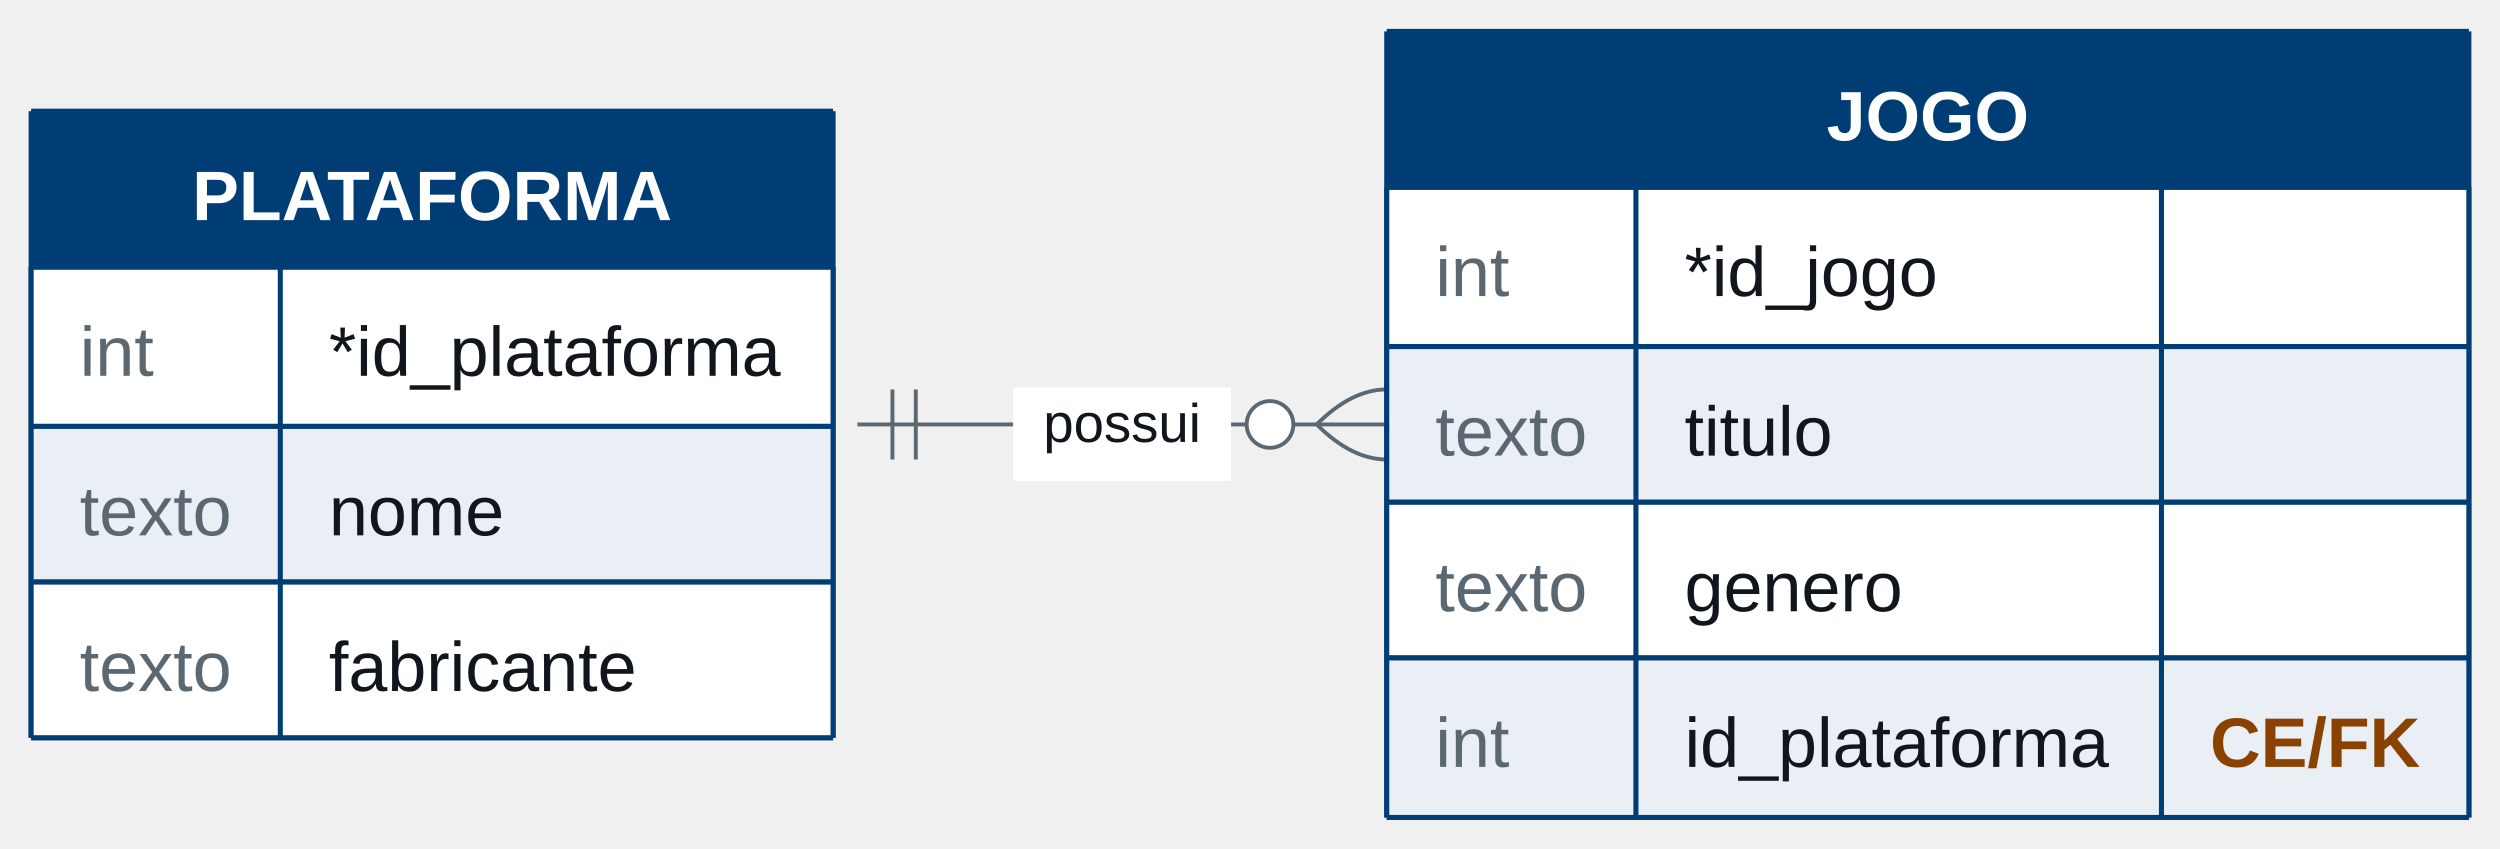
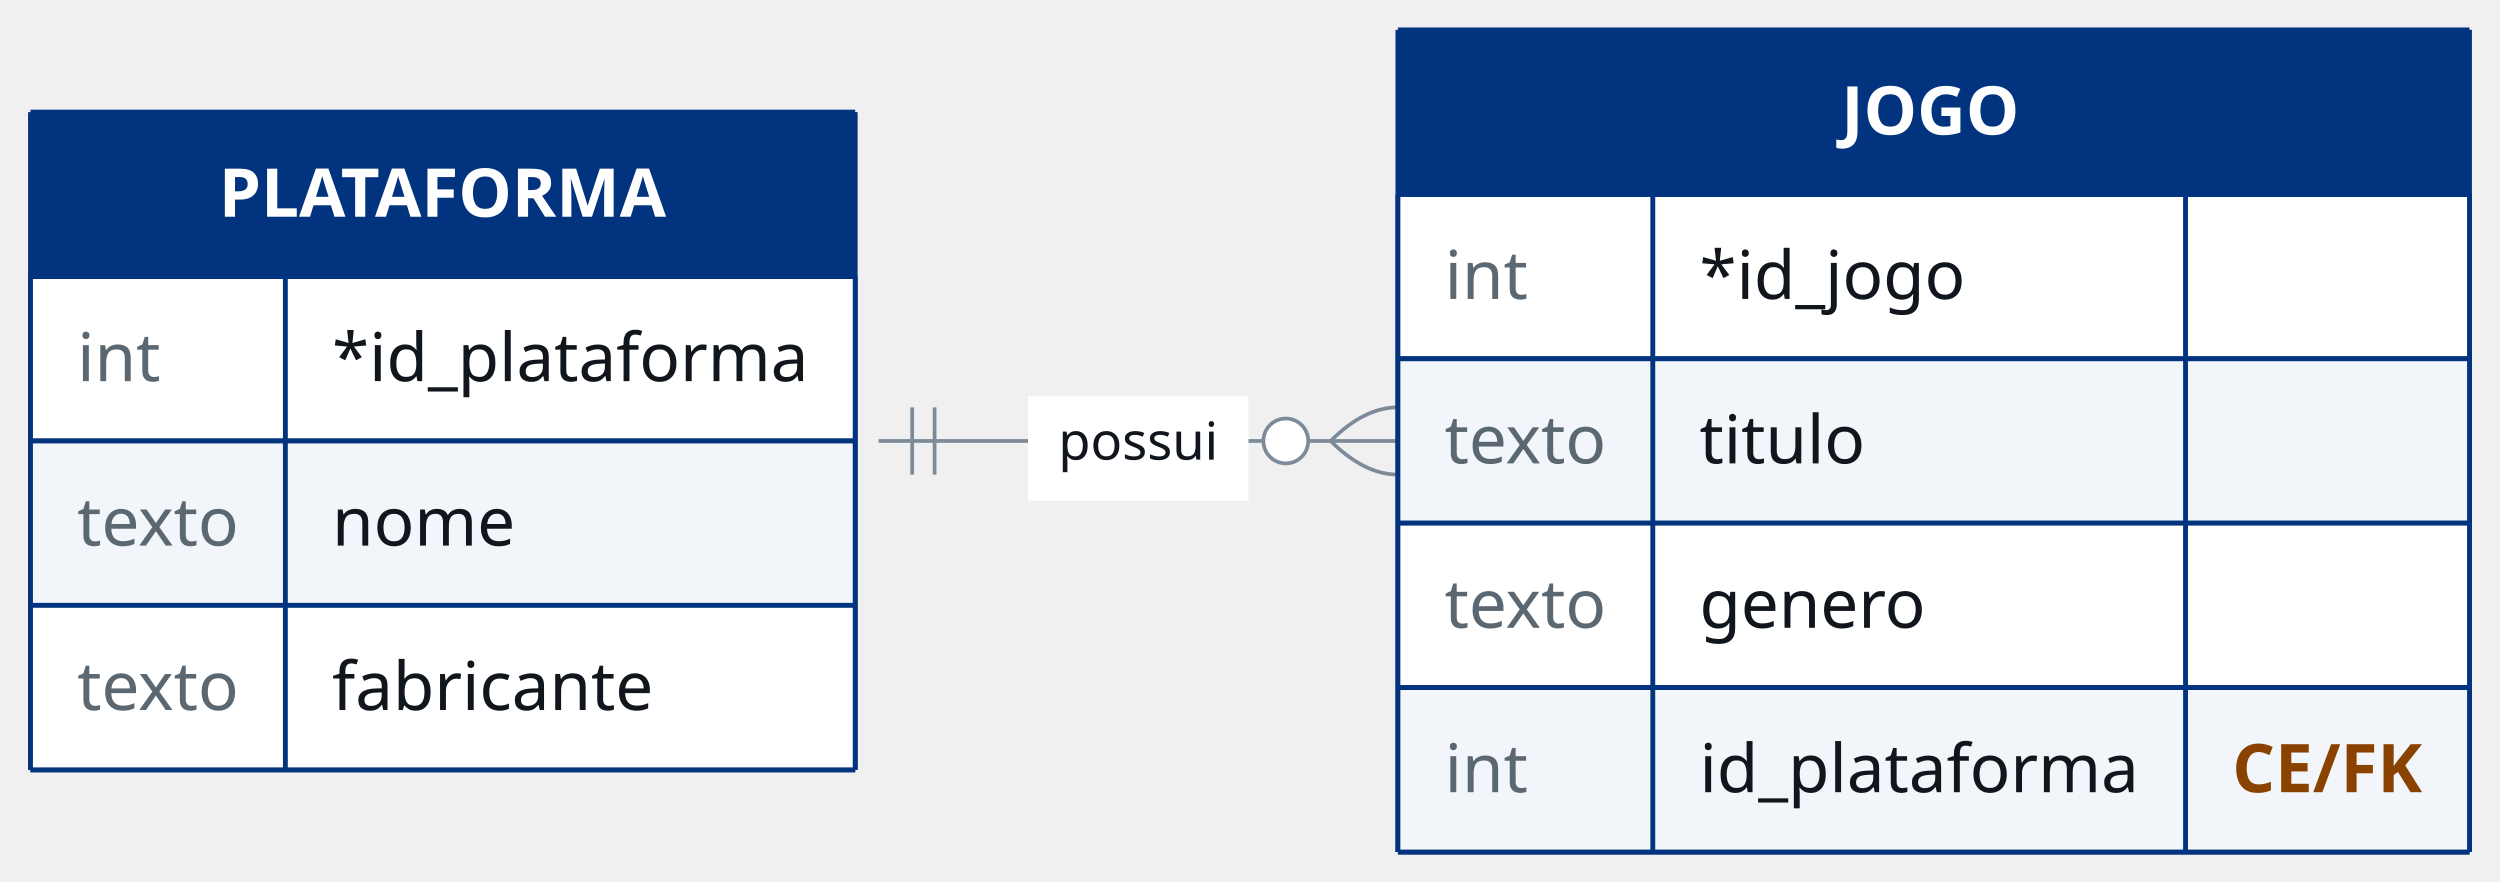
- <svg xmlns="http://www.w3.org/2000/svg" width="642" height="218" id="my-svg" class="erDiagram" style="background-color: transparent;" viewBox="10.25 4 642.455 218" role="graphics-document document" aria-roledescription="er">
-   <style>#my-svg{font-family:Segoe UI,Arial,sans-serif;font-size:18px;fill:#10161c;}@keyframes edge-animation-frame{from{stroke-dashoffset:0;}}@keyframes dash{to{stroke-dashoffset:0;}}#my-svg .edge-animation-slow{stroke-dasharray:9,5!important;stroke-dashoffset:900;animation:dash 50s linear infinite;stroke-linecap:round;}#my-svg .edge-animation-fast{stroke-dasharray:9,5!important;stroke-dashoffset:900;animation:dash 20s linear infinite;stroke-linecap:round;}#my-svg .error-icon{fill:#fff4e5;}#my-svg .error-text{fill:#000b1a;stroke:#000b1a;}#my-svg .edge-thickness-normal{stroke-width:1px;}#my-svg .edge-thickness-thick{stroke-width:3.5px;}#my-svg .edge-pattern-solid{stroke-dasharray:0;}#my-svg .edge-thickness-invisible{stroke-width:0;fill:none;}#my-svg .edge-pattern-dashed{stroke-dasharray:3;}#my-svg .edge-pattern-dotted{stroke-dasharray:2;}#my-svg .marker{fill:#5b6771;stroke:#5b6771;}#my-svg .marker.cross{stroke:#5b6771;}#my-svg svg{font-family:Segoe UI,Arial,sans-serif;font-size:18px;}#my-svg p{margin:0;}#my-svg .entityBox{fill:#003d75;stroke:#003d75;}#my-svg .relationshipLabelBox{fill:#fff4e5;opacity:0.7;background-color:#fff4e5;}#my-svg .relationshipLabelBox rect{opacity:0.5;}#my-svg .labelBkg{background-color:rgba(255, 244, 229, 0.5);}#my-svg .edgeLabel{background-color:#ffffff;}#my-svg .edgeLabel .label rect{fill:#ffffff;}#my-svg .edgeLabel .label text{fill:#10161c;}#my-svg .edgeLabel .label{fill:#003d75;font-size:14px;}#my-svg .label{font-family:Segoe UI,Arial,sans-serif;color:#10161c;}#my-svg .edge-pattern-dashed{stroke-dasharray:8,8;}#my-svg .node rect,#my-svg .node circle,#my-svg .node ellipse,#my-svg .node polygon{fill:#003d75;stroke:#003d75;stroke-width:1px;}#my-svg .relationshipLine{stroke:#5b6771;stroke-width:1px;fill:none;}#my-svg .marker{fill:none!important;stroke:#5b6771!important;stroke-width:1;}#my-svg [data-look=neo].labelBkg{background-color:rgba(255, 244, 229, 0.5);}#my-svg .cluster rect{fill:#f4f7fa;stroke:#c3ced8;stroke-width:1px;}#my-svg .cluster text{fill:#003d75;}#my-svg .cluster-label text{fill:#003d75;}#my-svg .node .neo-node{stroke:#003d75;}#my-svg [data-look="neo"].node rect,#my-svg [data-look="neo"].cluster rect,#my-svg [data-look="neo"].node polygon{stroke:url(#my-svg-gradient);filter:drop-shadow( 1px 2px 2px rgba(185,185,185,1));}#my-svg [data-look="neo"].swimlane.cluster rect{filter:none;}#my-svg [data-look="neo"].node path{stroke:url(#my-svg-gradient);stroke-width:1px;}#my-svg [data-look="neo"].node .outer-path{filter:drop-shadow( 1px 2px 2px rgba(185,185,185,1));}#my-svg [data-look="neo"].node .neo-line path{stroke:#003d75;filter:none;}#my-svg [data-look="neo"].node circle{stroke:url(#my-svg-gradient);filter:drop-shadow( 1px 2px 2px rgba(185,185,185,1));}#my-svg [data-look="neo"].node circle .state-start{fill:#000000;}#my-svg [data-look="neo"].icon-shape .icon{fill:url(#my-svg-gradient);filter:drop-shadow( 1px 2px 2px rgba(185,185,185,1));}#my-svg [data-look="neo"].icon-shape .icon-neo path{stroke:url(#my-svg-gradient);filter:drop-shadow( 1px 2px 2px rgba(185,185,185,1));}#my-svg .node .label:not(.attribute-type):not(.attribute-name):not(.attribute-keys):not(.attribute-comment) text,#my-svg .node .label:not(.attribute-type):not(.attribute-name):not(.attribute-keys):not(.attribute-comment) tspan{fill:rgb(255, 255, 255)!important;}#my-svg .label.name text,#my-svg .label.name tspan{font-weight:700!important;}#my-svg .label.attribute-comment text,#my-svg .label.attribute-comment tspan{fill:rgb(138, 66, 0)!important;font-weight:700!important;}#my-svg .label.attribute-type text,#my-svg .label.attribute-type tspan{fill:rgb(91, 103, 113)!important;}#my-svg .label.attribute-name text,#my-svg .label.attribute-name tspan{fill:rgb(16, 22, 28)!important;}#my-svg .edgeLabel .label text,#my-svg .edgeLabel .label tspan{fill:rgb(16, 22, 28)!important;}#my-svg .cluster rect{rx:10;ry:10;}#my-svg :root{--mermaid-font-family:"trebuchet ms",verdana,arial,sans-serif;}</style>
+ <svg xmlns="http://www.w3.org/2000/svg" width="669" height="236" id="my-svg" class="erDiagram" style="background-color: transparent;" viewBox="10.25 4 668.675 236" role="graphics-document document" aria-roledescription="er">
+   <style>#my-svg{font-family:Raleway,'Segoe UI','Noto Sans',system-ui,sans-serif;font-size:18px;fill:#12243a;}@keyframes edge-animation-frame{from{stroke-dashoffset:0;}}@keyframes dash{to{stroke-dashoffset:0;}}#my-svg .edge-animation-slow{stroke-dasharray:9,5!important;stroke-dashoffset:900;animation:dash 50s linear infinite;stroke-linecap:round;}#my-svg .edge-animation-fast{stroke-dasharray:9,5!important;stroke-dashoffset:900;animation:dash 20s linear infinite;stroke-linecap:round;}#my-svg .error-icon{fill:#fff1e6;}#my-svg .error-text{fill:#000e19;stroke:#000e19;}#my-svg .edge-thickness-normal{stroke-width:1px;}#my-svg .edge-thickness-thick{stroke-width:3.5px;}#my-svg .edge-pattern-solid{stroke-dasharray:0;}#my-svg .edge-thickness-invisible{stroke-width:0;fill:none;}#my-svg .edge-pattern-dashed{stroke-dasharray:3;}#my-svg .edge-pattern-dotted{stroke-dasharray:2;}#my-svg .marker{fill:#7d8b99;stroke:#7d8b99;}#my-svg .marker.cross{stroke:#7d8b99;}#my-svg svg{font-family:Raleway,'Segoe UI','Noto Sans',system-ui,sans-serif;font-size:18px;}#my-svg p{margin:0;}#my-svg .entityBox{fill:#01337e;stroke:#01337e;}#my-svg .relationshipLabelBox{fill:#fff1e6;opacity:0.7;background-color:#fff1e6;}#my-svg .relationshipLabelBox rect{opacity:0.5;}#my-svg .labelBkg{background-color:rgba(255, 241, 230, 0.5);}#my-svg .edgeLabel{background-color:#ffffff;}#my-svg .edgeLabel .label rect{fill:#ffffff;}#my-svg .edgeLabel .label text{fill:#12243a;}#my-svg .edgeLabel .label{fill:#01337e;font-size:14px;}#my-svg .label{font-family:Raleway,'Segoe UI','Noto Sans',system-ui,sans-serif;color:#12243a;}#my-svg .edge-pattern-dashed{stroke-dasharray:8,8;}#my-svg .node rect,#my-svg .node circle,#my-svg .node ellipse,#my-svg .node polygon{fill:#01337e;stroke:#01337e;stroke-width:1px;}#my-svg .relationshipLine{stroke:#7d8b99;stroke-width:1px;fill:none;}#my-svg .marker{fill:none!important;stroke:#7d8b99!important;stroke-width:1;}#my-svg [data-look=neo].labelBkg{background-color:rgba(255, 241, 230, 0.5);}#my-svg .cluster rect{fill:#f2f6fa;stroke:#d9e1e9;stroke-width:1px;}#my-svg .cluster text{fill:#003d75;}#my-svg .cluster-label text{fill:#003d75;}#my-svg .node .neo-node{stroke:#01337e;}#my-svg [data-look="neo"].node rect,#my-svg [data-look="neo"].cluster rect,#my-svg [data-look="neo"].node polygon{stroke:url(#my-svg-gradient);filter:drop-shadow( 1px 2px 2px rgba(185,185,185,1));}#my-svg [data-look="neo"].swimlane.cluster rect{filter:none;}#my-svg [data-look="neo"].node path{stroke:url(#my-svg-gradient);stroke-width:1px;}#my-svg [data-look="neo"].node .outer-path{filter:drop-shadow( 1px 2px 2px rgba(185,185,185,1));}#my-svg [data-look="neo"].node .neo-line path{stroke:#01337e;filter:none;}#my-svg [data-look="neo"].node circle{stroke:url(#my-svg-gradient);filter:drop-shadow( 1px 2px 2px rgba(185,185,185,1));}#my-svg [data-look="neo"].node circle .state-start{fill:#000000;}#my-svg [data-look="neo"].icon-shape .icon{fill:url(#my-svg-gradient);filter:drop-shadow( 1px 2px 2px rgba(185,185,185,1));}#my-svg [data-look="neo"].icon-shape .icon-neo path{stroke:url(#my-svg-gradient);filter:drop-shadow( 1px 2px 2px rgba(185,185,185,1));}#my-svg .node .label:not(.attribute-type):not(.attribute-name):not(.attribute-keys):not(.attribute-comment) text,#my-svg .node .label:not(.attribute-type):not(.attribute-name):not(.attribute-keys):not(.attribute-comment) tspan{fill:rgb(255, 255, 255)!important;}#my-svg .label.name text,#my-svg .label.name tspan{font-weight:700!important;}#my-svg .label.attribute-comment text,#my-svg .label.attribute-comment tspan{fill:rgb(138, 66, 0)!important;font-weight:700!important;}#my-svg .label.attribute-type text,#my-svg .label.attribute-type tspan{fill:rgb(91, 103, 113)!important;}#my-svg .label.attribute-name text,#my-svg .label.attribute-name tspan{fill:rgb(16, 22, 28)!important;}#my-svg .edgeLabel .label text,#my-svg .edgeLabel .label tspan{fill:rgb(16, 22, 28)!important;}#my-svg .cluster rect{rx:10;ry:10;}#my-svg :root{--mermaid-font-family:"trebuchet ms",verdana,arial,sans-serif;}</style>
  <g>
    <defs>
      <marker id="my-svg_er-onlyOneStart" class="marker onlyOne er" refX="0" refY="9" markerWidth="18" markerHeight="18" orient="auto">
        <path d="M9,0 L9,18 M15,0 L15,18" />
      </marker>
    </defs>
    <defs>
      <marker id="my-svg_er-onlyOneEnd" class="marker onlyOne er" refX="18" refY="9" markerWidth="18" markerHeight="18" orient="auto">
        <path d="M3,0 L3,18 M9,0 L9,18" />
      </marker>
    </defs>
    <defs>
      <marker id="my-svg_er-zeroOrOneStart" class="marker zeroOrOne er" refX="0" refY="9" markerWidth="30" markerHeight="18" orient="auto">
        <circle fill="white" cx="21" cy="9" r="6" />
        <path d="M9,0 L9,18" />
      </marker>
    </defs>
    <defs>
      <marker id="my-svg_er-zeroOrOneEnd" class="marker zeroOrOne er" refX="30" refY="9" markerWidth="30" markerHeight="18" orient="auto">
        <circle fill="white" cx="9" cy="9" r="6" />
        <path d="M21,0 L21,18" />
      </marker>
    </defs>
    <defs>
      <marker id="my-svg_er-oneOrMoreStart" class="marker oneOrMore er" refX="18" refY="18" markerWidth="45" markerHeight="36" orient="auto">
        <path d="M0,18 Q 18,0 36,18 Q 18,36 0,18 M42,9 L42,27" />
      </marker>
    </defs>
    <defs>
      <marker id="my-svg_er-oneOrMoreEnd" class="marker oneOrMore er" refX="27" refY="18" markerWidth="45" markerHeight="36" orient="auto">
        <path d="M3,9 L3,27 M9,18 Q27,0 45,18 Q27,36 9,18" />
      </marker>
    </defs>
    <defs>
      <marker id="my-svg_er-zeroOrMoreStart" class="marker zeroOrMore er" refX="18" refY="18" markerWidth="57" markerHeight="36" orient="auto">
        <circle fill="white" cx="48" cy="18" r="6" />
        <path d="M0,18 Q18,0 36,18 Q18,36 0,18" />
      </marker>
    </defs>
    <defs>
      <marker id="my-svg_er-zeroOrMoreEnd" class="marker zeroOrMore er" refX="39" refY="18" markerWidth="57" markerHeight="36" orient="auto">
        <circle fill="white" cx="9" cy="18" r="6" />
        <path d="M21,18 Q39,0 57,18 Q39,36 21,18" />
      </marker>
    </defs>
    <g class="root">
      <g class="edges edgePath">
-         <path d="M230.589,113L366.62,113" id="my-svg-id_entity-PLATAFORMA-0_entity-JOGO-1_0" class="edge-thickness-normal edge-pattern-solid relationshipLine" style="fill:none;;;fill:none" data-edge="true" data-et="edge" data-id="id_entity-PLATAFORMA-0_entity-JOGO-1_0" data-points="W3sieCI6MjMwLjU4ODg2NzE4NzUsInkiOjExM30seyJ4IjozNjYuNjIwMTE3MTg3NSwieSI6MTEzfV0=" data-look="classic" marker-start="url(#my-svg_er-onlyOneStart)" marker-end="url(#my-svg_er-zeroOrMoreEnd)" />
+         <path d="M245.188,122L384.172,122" id="my-svg-id_entity-PLATAFORMA-0_entity-JOGO-1_0" class="edge-thickness-normal edge-pattern-solid relationshipLine" style="fill:none;;;fill:none" data-edge="true" data-et="edge" data-id="id_entity-PLATAFORMA-0_entity-JOGO-1_0" data-points="W3sieCI6MjQ1LjE4NzUsInkiOjEyMn0seyJ4IjozODQuMTcxODc1LCJ5IjoxMjJ9XQ==" data-look="classic" marker-start="url(#my-svg_er-onlyOneStart)" marker-end="url(#my-svg_er-zeroOrMoreEnd)" />
      </g>
      <g class="clusters" />
      <g class="edgeLabels">
-         <g class="edgeLabel" transform="translate(298.6045, 112.5)">
-           <g class="label" data-id="id_entity-PLATAFORMA-0_entity-JOGO-1_0" transform="translate(0, -9)">
-             <g>
-               <rect class="background" style="" x="-28.016" y="0" width="56.031" height="24" />
+         <g class="edgeLabel" transform="translate(314.6797, 121.5)">
+           <g class="label" data-id="id_entity-PLATAFORMA-0_entity-JOGO-1_0" transform="translate(0, -8.500001)">
+             <g>
+               <rect class="background" style="" x="-29.492" y="-3" width="58.984" height="28" />
              <text y="-10.1" text-anchor="middle" style="">
                <tspan class="text-outer-tspan row" x="0" y="-0.1em" dy="1.1em" text-anchor="middle">
                  <tspan font-style="normal" class="text-inner-tspan" font-weight="normal">possui</tspan>
                </tspan>
              </text>
            </g>
          </g>
        </g>
      </g>
      <g class="nodes">
-         <g class="node default" id="my-svg-entity-PLATAFORMA-0" data-look="classic" transform="translate(121.2944, 113)">
+         <g class="node default" id="my-svg-entity-PLATAFORMA-0" data-look="classic" transform="translate(128.5938, 122)">
          <g class="outer-path" style="">
-             <path d="M-103.044 -80.5 L103.044 -80.5 L103.044 80.5 L-103.044 80.5" stroke="none" stroke-width="0" fill="#003d75" />
-             <path d="M-103.044 -80.5 C-32.134 -80.5, 38.776 -80.5, 103.044 -80.5 M-103.044 -80.5 C-60.678 -80.5, -18.311 -80.5, 103.044 -80.5 M103.044 -80.5 C103.044 -44.048, 103.044 -7.595, 103.044 80.5 M103.044 -80.5 C103.044 -28.593, 103.044 23.314, 103.044 80.5 M103.044 80.5 C25.804 80.5, -51.436 80.5, -103.044 80.5 M103.044 80.5 C23.128 80.5, -56.788 80.5, -103.044 80.5 M-103.044 80.5 C-103.044 22.336, -103.044 -35.828, -103.044 -80.5 M-103.044 80.5 C-103.044 36.131, -103.044 -8.237, -103.044 -80.5" stroke="#003d75" stroke-width="1.3" fill="none" stroke-dasharray="0 0" />
+             <path d="M-110.344 -88 L110.344 -88 L110.344 88 L-110.344 88" stroke="none" stroke-width="0" fill="#01337e" />
+             <path d="M-110.344 -88 C-46.711 -88, 16.923 -88, 110.344 -88 M-110.344 -88 C-50.034 -88, 10.276 -88, 110.344 -88 M110.344 -88 C110.344 -45.758, 110.344 -3.516, 110.344 88 M110.344 -88 C110.344 -33.206, 110.344 21.588, 110.344 88 M110.344 88 C65.619 88, 20.894 88, -110.344 88 M110.344 88 C41.878 88, -26.587 88, -110.344 88 M-110.344 88 C-110.344 41.147, -110.344 -5.706, -110.344 -88 M-110.344 88 C-110.344 50.4, -110.344 12.801, -110.344 -88" stroke="#01337e" stroke-width="1.3" fill="none" stroke-dasharray="0 0" />
          </g>
          <g style="" class="row-rect-odd">
-             <path d="M-103.044 -40.5 L103.044 -40.5 L103.044 0.5 L-103.044 0.5" stroke="none" stroke-width="0" fill="#ffffff" />
-             <path d="M-103.044 -40.5 C-32.64 -40.5, 37.763 -40.5, 103.044 -40.5 M-103.044 -40.5 C-38.427 -40.5, 26.191 -40.5, 103.044 -40.5 M103.044 -40.5 C103.044 -30.962, 103.044 -21.425, 103.044 0.5 M103.044 -40.5 C103.044 -28.186, 103.044 -15.871, 103.044 0.5 M103.044 0.5 C20.868 0.5, -61.308 0.5, -103.044 0.5 M103.044 0.5 C42.749 0.5, -17.547 0.5, -103.044 0.5 M-103.044 0.5 C-103.044 -13.359, -103.044 -27.217, -103.044 -40.5 M-103.044 0.5 C-103.044 -9.279, -103.044 -19.059, -103.044 -40.5" stroke="#003d75" stroke-width="1.3" fill="none" stroke-dasharray="0 0" />
+             <path d="M-110.344 -44 L110.344 -44 L110.344 0 L-110.344 0" stroke="none" stroke-width="0" fill="#ffffff" />
+             <path d="M-110.344 -44 C-23.531 -44, 63.281 -44, 110.344 -44 M-110.344 -44 C-49.164 -44, 12.016 -44, 110.344 -44 M110.344 -44 C110.344 -34.512, 110.344 -25.024, 110.344 0 M110.344 -44 C110.344 -33.191, 110.344 -22.382, 110.344 0 M110.344 0 C30.64 0, -49.064 0, -110.344 0 M110.344 0 C48.798 0, -12.747 0, -110.344 0 M-110.344 0 C-110.344 -11.255, -110.344 -22.51, -110.344 -44 M-110.344 0 C-110.344 -11.746, -110.344 -23.492, -110.344 -44" stroke="#01337e" stroke-width="1.3" fill="none" stroke-dasharray="0 0" />
          </g>
          <g style="" class="row-rect-even">
-             <path d="M-103.044 0.5 L103.044 0.5 L103.044 40.5 L-103.044 40.5" stroke="none" stroke-width="0" fill="#e9eff5" />
-             <path d="M-103.044 0.5 C-46.384 0.5, 10.277 0.5, 103.044 0.5 M-103.044 0.5 C-53.874 0.5, -4.704 0.5, 103.044 0.5 M103.044 0.5 C103.044 12.493, 103.044 24.487, 103.044 40.5 M103.044 0.5 C103.044 9.087, 103.044 17.675, 103.044 40.5 M103.044 40.5 C32.873 40.5, -37.298 40.5, -103.044 40.5 M103.044 40.5 C45.729 40.5, -11.587 40.5, -103.044 40.5 M-103.044 40.5 C-103.044 29.529, -103.044 18.557, -103.044 0.5 M-103.044 40.5 C-103.044 28.292, -103.044 16.084, -103.044 0.5" stroke="#003d75" stroke-width="1.3" fill="none" stroke-dasharray="0 0" />
+             <path d="M-110.344 0 L110.344 0 L110.344 44 L-110.344 44" stroke="none" stroke-width="0" fill="#f2f6fa" />
+             <path d="M-110.344 0 C-49.301 0, 11.743 0, 110.344 0 M-110.344 0 C-64.186 0, -18.029 0, 110.344 0 M110.344 0 C110.344 17.224, 110.344 34.447, 110.344 44 M110.344 0 C110.344 17.131, 110.344 34.262, 110.344 44 M110.344 44 C47.791 44, -14.762 44, -110.344 44 M110.344 44 C22.923 44, -64.497 44, -110.344 44 M-110.344 44 C-110.344 26.618, -110.344 9.235, -110.344 0 M-110.344 44 C-110.344 28.578, -110.344 13.156, -110.344 0" stroke="#01337e" stroke-width="1.3" fill="none" stroke-dasharray="0 0" />
          </g>
          <g style="" class="row-rect-odd">
-             <path d="M-103.044 40.5 L103.044 40.5 L103.044 80.5 L-103.044 80.5" stroke="none" stroke-width="0" fill="#ffffff" />
-             <path d="M-103.044 40.5 C-61.811 40.5, -20.577 40.5, 103.044 40.5 M-103.044 40.5 C-25.303 40.5, 52.437 40.5, 103.044 40.5 M103.044 40.5 C103.044 52.401, 103.044 64.301, 103.044 80.5 M103.044 40.5 C103.044 49.008, 103.044 57.516, 103.044 80.5 M103.044 80.5 C41.425 80.5, -20.195 80.5, -103.044 80.5 M103.044 80.5 C21.087 80.5, -60.871 80.5, -103.044 80.5 M-103.044 80.5 C-103.044 65.796, -103.044 51.092, -103.044 40.5 M-103.044 80.5 C-103.044 67.6, -103.044 54.7, -103.044 40.5" stroke="#003d75" stroke-width="1.3" fill="none" stroke-dasharray="0 0" />
-           </g>
-           <g class="label name" transform="translate(-61.65625, -70.5)" style="">
+             <path d="M-110.344 44 L110.344 44 L110.344 88 L-110.344 88" stroke="none" stroke-width="0" fill="#ffffff" />
+             <path d="M-110.344 44 C-47.775 44, 14.794 44, 110.344 44 M-110.344 44 C-44.682 44, 20.98 44, 110.344 44 M110.344 44 C110.344 54.217, 110.344 64.433, 110.344 88 M110.344 44 C110.344 58.046, 110.344 72.093, 110.344 88 M110.344 88 C59.203 88, 8.062 88, -110.344 88 M110.344 88 C59.238 88, 8.132 88, -110.344 88 M-110.344 88 C-110.344 77.837, -110.344 67.673, -110.344 44 M-110.344 88 C-110.344 72.59, -110.344 57.181, -110.344 44" stroke="#01337e" stroke-width="1.3" fill="none" stroke-dasharray="0 0" />
+           </g>
+           <g class="label name" transform="translate(-59.95966, -78)" style="">
            <g>
              <rect class="background" style="stroke: none" />
            </g>
            <text y="-10.1" style="">
              <tspan class="text-outer-tspan row" x="0" y="-0.1em" dy="1.1em">
                <tspan font-style="normal" class="text-inner-tspan" font-weight="normal">PLATAFORMA</tspan>
              </tspan>
            </text>
          </g>
-           <g class="label attribute-type" transform="translate(-90.54443, -30.5)" style="">
+           <g class="label attribute-type" transform="translate(-97.84375, -34)" style="">
            <g>
              <rect class="background" style="stroke: none" />
            </g>
            <text y="-10.1" style="">
              <tspan class="text-outer-tspan row" x="0" y="-0.1em" dy="1.1em">
                <tspan font-style="normal" class="text-inner-tspan" font-weight="normal">int</tspan>
              </tspan>
            </text>
          </g>
-           <g class="label attribute-name" transform="translate(-26.51318, -30.5)" style="">
+           <g class="label attribute-name" transform="translate(-29.64062, -34)" style="">
            <g>
              <rect class="background" style="stroke: none" />
            </g>
            <text y="-10.1" style="">
              <tspan class="text-outer-tspan row" x="0" y="-0.1em" dy="1.1em">
                <tspan font-style="normal" class="text-inner-tspan" font-weight="normal">*id_plataforma</tspan>
              </tspan>
            </text>
          </g>
-           <g class="label attribute-keys" transform="translate(115.5444, -30.5)" style="">
-             <g>
-               <rect class="background" style="stroke: none" />
-             </g>
-             <text y="-10.1" style="">
-               <tspan class="text-outer-tspan row" x="0" y="-0.1em" dy="1.1em" />
-             </text>
-           </g>
-           <g class="label attribute-comment" transform="translate(115.5444, -30.5)" style="">
-             <g>
-               <rect class="background" style="stroke: none" />
-             </g>
-             <text y="-10.1" style="">
-               <tspan class="text-outer-tspan row" x="0" y="-0.1em" dy="1.1em" />
-             </text>
-           </g>
-           <g class="label attribute-type" transform="translate(-90.54443, 10.5)" style="">
+           <g class="label attribute-keys" transform="translate(122.8438, -34)" style="">
+             <g>
+               <rect class="background" style="stroke: none" />
+             </g>
+             <text y="-10.1" style="">
+               <tspan class="text-outer-tspan row" x="0" y="-0.1em" dy="1.1em" />
+             </text>
+           </g>
+           <g class="label attribute-comment" transform="translate(122.8438, -34)" style="">
+             <g>
+               <rect class="background" style="stroke: none" />
+             </g>
+             <text y="-10.1" style="">
+               <tspan class="text-outer-tspan row" x="0" y="-0.1em" dy="1.1em" />
+             </text>
+           </g>
+           <g class="label attribute-type" transform="translate(-97.84375, 10)" style="">
            <g>
              <rect class="background" style="stroke: none" />
            </g>
            <text y="-10.1" style="">
              <tspan class="text-outer-tspan row" x="0" y="-0.1em" dy="1.1em">
                <tspan font-style="normal" class="text-inner-tspan" font-weight="normal">texto</tspan>
              </tspan>
            </text>
          </g>
-           <g class="label attribute-name" transform="translate(-26.51318, 10.5)" style="">
+           <g class="label attribute-name" transform="translate(-29.64062, 10)" style="">
            <g>
              <rect class="background" style="stroke: none" />
            </g>
            <text y="-10.1" style="">
              <tspan class="text-outer-tspan row" x="0" y="-0.1em" dy="1.1em">
                <tspan font-style="normal" class="text-inner-tspan" font-weight="normal">nome</tspan>
              </tspan>
            </text>
          </g>
-           <g class="label attribute-keys" transform="translate(115.5444, 10.5)" style="">
-             <g>
-               <rect class="background" style="stroke: none" />
-             </g>
-             <text y="-10.1" style="">
-               <tspan class="text-outer-tspan row" x="0" y="-0.1em" dy="1.1em" />
-             </text>
-           </g>
-           <g class="label attribute-comment" transform="translate(115.5444, 10.5)" style="">
-             <g>
-               <rect class="background" style="stroke: none" />
-             </g>
-             <text y="-10.1" style="">
-               <tspan class="text-outer-tspan row" x="0" y="-0.1em" dy="1.1em" />
-             </text>
-           </g>
-           <g class="label attribute-type" transform="translate(-90.54443, 50.5)" style="">
+           <g class="label attribute-keys" transform="translate(122.8438, 10)" style="">
+             <g>
+               <rect class="background" style="stroke: none" />
+             </g>
+             <text y="-10.1" style="">
+               <tspan class="text-outer-tspan row" x="0" y="-0.1em" dy="1.1em" />
+             </text>
+           </g>
+           <g class="label attribute-comment" transform="translate(122.8438, 10)" style="">
+             <g>
+               <rect class="background" style="stroke: none" />
+             </g>
+             <text y="-10.1" style="">
+               <tspan class="text-outer-tspan row" x="0" y="-0.1em" dy="1.1em" />
+             </text>
+           </g>
+           <g class="label attribute-type" transform="translate(-97.84375, 54)" style="">
            <g>
              <rect class="background" style="stroke: none" />
            </g>
            <text y="-10.1" style="">
              <tspan class="text-outer-tspan row" x="0" y="-0.1em" dy="1.1em">
                <tspan font-style="normal" class="text-inner-tspan" font-weight="normal">texto</tspan>
              </tspan>
            </text>
          </g>
-           <g class="label attribute-name" transform="translate(-26.51318, 50.5)" style="">
+           <g class="label attribute-name" transform="translate(-29.64062, 54)" style="">
            <g>
              <rect class="background" style="stroke: none" />
            </g>
            <text y="-10.1" style="">
              <tspan class="text-outer-tspan row" x="0" y="-0.1em" dy="1.1em">
                <tspan font-style="normal" class="text-inner-tspan" font-weight="normal">fabricante</tspan>
              </tspan>
            </text>
          </g>
-           <g class="label attribute-keys" transform="translate(115.5444, 50.5)" style="">
-             <g>
-               <rect class="background" style="stroke: none" />
-             </g>
-             <text y="-10.1" style="">
-               <tspan class="text-outer-tspan row" x="0" y="-0.1em" dy="1.1em" />
-             </text>
-           </g>
-           <g class="label attribute-comment" transform="translate(115.5444, 50.5)" style="">
-             <g>
-               <rect class="background" style="stroke: none" />
-             </g>
-             <text y="-10.1" style="">
-               <tspan class="text-outer-tspan row" x="0" y="-0.1em" dy="1.1em" />
-             </text>
-           </g>
-           <g class="divider">
-             <path d="M-103.044 -40.5 L-103.044 -40.5 L103.044 -40.5 L103.044 -40.5" stroke="none" stroke-width="0" fill="#003d75" fill-rule="evenodd" />
-             <path d="M-103.044 -40.5 C-103.044 -40.5, -103.044 -40.5, -103.044 -40.5 M-103.044 -40.5 C-103.044 -40.5, -103.044 -40.5, -103.044 -40.5 M-103.044 -40.5 C-32.396 -40.5, 38.252 -40.5, 103.044 -40.5 M-103.044 -40.5 C-34.383 -40.5, 34.279 -40.5, 103.044 -40.5 M103.044 -40.5 C103.044 -40.5, 103.044 -40.5, 103.044 -40.5 M103.044 -40.5 C103.044 -40.5, 103.044 -40.5, 103.044 -40.5 M103.044 -40.5 C58.975 -40.5, 14.906 -40.5, -103.044 -40.5 M103.044 -40.5 C28.796 -40.5, -45.452 -40.5, -103.044 -40.5" stroke="#003d75" stroke-width="1.3" fill="none" stroke-dasharray="0 0" />
-           </g>
-           <g class="divider">
-             <path d="M-39.013 -40.5 L-39.013 -40.5 L-39.013 80.5 L-39.013 80.5" stroke="none" stroke-width="0" fill="#003d75" fill-rule="evenodd" />
-             <path d="M-39.013 -40.5 C-39.013 -40.5, -39.013 -40.5, -39.013 -40.5 M-39.013 -40.5 C-39.013 -40.5, -39.013 -40.5, -39.013 -40.5 M-39.013 -40.5 C-39.013 -9.278, -39.013 21.945, -39.013 80.5 M-39.013 -40.5 C-39.013 1.211, -39.013 42.921, -39.013 80.5 M-39.013 80.5 C-39.013 80.5, -39.013 80.5, -39.013 80.5 M-39.013 80.5 C-39.013 80.5, -39.013 80.5, -39.013 80.5 M-39.013 80.5 C-39.013 54.454, -39.013 28.408, -39.013 -40.5 M-39.013 80.5 C-39.013 54.126, -39.013 27.751, -39.013 -40.5" stroke="#003d75" stroke-width="1.3" fill="none" stroke-dasharray="0 0" />
-           </g>
-           <g class="divider">
-             <path d="M-103.044 -40.5 L-103.044 -40.5 L103.044 -40.5 L103.044 -40.5" stroke="none" stroke-width="0" fill="#003d75" fill-rule="evenodd" />
-             <path d="M-103.044 -40.5 C-103.044 -40.5, -103.044 -40.5, -103.044 -40.5 M-103.044 -40.5 C-103.044 -40.5, -103.044 -40.5, -103.044 -40.5 M-103.044 -40.5 C-23.476 -40.5, 56.093 -40.5, 103.044 -40.5 M-103.044 -40.5 C-41.306 -40.5, 20.433 -40.5, 103.044 -40.5 M103.044 -40.5 C103.044 -40.5, 103.044 -40.5, 103.044 -40.5 M103.044 -40.5 C103.044 -40.5, 103.044 -40.5, 103.044 -40.5 M103.044 -40.5 C44.743 -40.5, -13.558 -40.5, -103.044 -40.5 M103.044 -40.5 C61.091 -40.5, 19.137 -40.5, -103.044 -40.5" stroke="#003d75" stroke-width="1.3" fill="none" stroke-dasharray="0 0" />
+           <g class="label attribute-keys" transform="translate(122.8438, 54)" style="">
+             <g>
+               <rect class="background" style="stroke: none" />
+             </g>
+             <text y="-10.1" style="">
+               <tspan class="text-outer-tspan row" x="0" y="-0.1em" dy="1.1em" />
+             </text>
+           </g>
+           <g class="label attribute-comment" transform="translate(122.8438, 54)" style="">
+             <g>
+               <rect class="background" style="stroke: none" />
+             </g>
+             <text y="-10.1" style="">
+               <tspan class="text-outer-tspan row" x="0" y="-0.1em" dy="1.1em" />
+             </text>
+           </g>
+           <g class="divider">
+             <path d="M-110.344 -44 L-110.344 -44 L110.344 -44 L110.344 -44" stroke="none" stroke-width="0" fill="#01337e" fill-rule="evenodd" />
+             <path d="M-110.344 -44 C-110.344 -44, -110.344 -44, -110.344 -44 M-110.344 -44 C-110.344 -44, -110.344 -44, -110.344 -44 M-110.344 -44 C-58.591 -44, -6.839 -44, 110.344 -44 M-110.344 -44 C-51.103 -44, 8.138 -44, 110.344 -44 M110.344 -44 C110.344 -44, 110.344 -44, 110.344 -44 M110.344 -44 C110.344 -44, 110.344 -44, 110.344 -44 M110.344 -44 C58.572 -44, 6.8 -44, -110.344 -44 M110.344 -44 C60.789 -44, 11.235 -44, -110.344 -44" stroke="#01337e" stroke-width="1.3" fill="none" stroke-dasharray="0 0" />
+           </g>
+           <g class="divider">
+             <path d="M-42.141 -44 L-42.141 -44 L-42.141 88 L-42.141 88" stroke="none" stroke-width="0" fill="#01337e" fill-rule="evenodd" />
+             <path d="M-42.141 -44 C-42.141 -44, -42.141 -44, -42.141 -44 M-42.141 -44 C-42.141 -44, -42.141 -44, -42.141 -44 M-42.141 -44 C-42.141 -1.966, -42.141 40.069, -42.141 88 M-42.141 -44 C-42.141 -16.891, -42.141 10.218, -42.141 88 M-42.141 88 C-42.141 88, -42.141 88, -42.141 88 M-42.141 88 C-42.141 88, -42.141 88, -42.141 88 M-42.141 88 C-42.141 58.102, -42.141 28.203, -42.141 -44 M-42.141 88 C-42.141 55.951, -42.141 23.902, -42.141 -44" stroke="#01337e" stroke-width="1.3" fill="none" stroke-dasharray="0 0" />
+           </g>
+           <g class="divider">
+             <path d="M-110.344 -44 L-110.344 -44 L110.344 -44 L110.344 -44" stroke="none" stroke-width="0" fill="#01337e" fill-rule="evenodd" />
+             <path d="M-110.344 -44 C-110.344 -44, -110.344 -44, -110.344 -44 M-110.344 -44 C-110.344 -44, -110.344 -44, -110.344 -44 M-110.344 -44 C-29.185 -44, 51.974 -44, 110.344 -44 M-110.344 -44 C-25.028 -44, 60.287 -44, 110.344 -44 M110.344 -44 C110.344 -44, 110.344 -44, 110.344 -44 M110.344 -44 C110.344 -44, 110.344 -44, 110.344 -44 M110.344 -44 C38.625 -44, -33.094 -44, -110.344 -44 M110.344 -44 C57.332 -44, 4.32 -44, -110.344 -44" stroke="#01337e" stroke-width="1.3" fill="none" stroke-dasharray="0 0" />
          </g>
        </g>
-         <g class="node default" id="my-svg-entity-JOGO-1" data-look="classic" transform="translate(505.6626, 113)">
+         <g class="node default" id="my-svg-entity-JOGO-1" data-look="classic" transform="translate(527.5486, 122)">
          <g class="outer-path" style="">
-             <path d="M-139.042 -101 L139.042 -101 L139.042 101 L-139.042 101" stroke="none" stroke-width="0" fill="#003d75" />
-             <path d="M-139.042 -101 C-66.253 -101, 6.536 -101, 139.042 -101 M-139.042 -101 C-52.473 -101, 34.096 -101, 139.042 -101 M139.042 -101 C139.042 -33.87, 139.042 33.259, 139.042 101 M139.042 -101 C139.042 -40.253, 139.042 20.495, 139.042 101 M139.042 101 C73.213 101, 7.383 101, -139.042 101 M139.042 101 C50.737 101, -37.569 101, -139.042 101 M-139.042 101 C-139.042 30.712, -139.042 -39.575, -139.042 -101 M-139.042 101 C-139.042 37.708, -139.042 -25.583, -139.042 -101" stroke="#003d75" stroke-width="1.3" fill="none" stroke-dasharray="0 0" />
+             <path d="M-143.377 -110 L143.377 -110 L143.377 110 L-143.377 110" stroke="none" stroke-width="0" fill="#01337e" />
+             <path d="M-143.377 -110 C-60.557 -110, 22.263 -110, 143.377 -110 M-143.377 -110 C-46.271 -110, 50.835 -110, 143.377 -110 M143.377 -110 C143.377 -30.539, 143.377 48.922, 143.377 110 M143.377 -110 C143.377 -40.288, 143.377 29.424, 143.377 110 M143.377 110 C32.606 110, -78.164 110, -143.377 110 M143.377 110 C70.032 110, -3.313 110, -143.377 110 M-143.377 110 C-143.377 60.016, -143.377 10.033, -143.377 -110 M-143.377 110 C-143.377 62.728, -143.377 15.456, -143.377 -110" stroke="#01337e" stroke-width="1.3" fill="none" stroke-dasharray="0 0" />
          </g>
          <g style="" class="row-rect-odd">
-             <path d="M-139.042 -61 L139.042 -61 L139.042 -20 L-139.042 -20" stroke="none" stroke-width="0" fill="#ffffff" />
-             <path d="M-139.042 -61 C-55.092 -61, 28.859 -61, 139.042 -61 M-139.042 -61 C-48.987 -61, 41.068 -61, 139.042 -61 M139.042 -61 C139.042 -52.739, 139.042 -44.478, 139.042 -20 M139.042 -61 C139.042 -52.093, 139.042 -43.186, 139.042 -20 M139.042 -20 C30.256 -20, -78.53 -20, -139.042 -20 M139.042 -20 C36.678 -20, -65.686 -20, -139.042 -20 M-139.042 -20 C-139.042 -33.599, -139.042 -47.198, -139.042 -61 M-139.042 -20 C-139.042 -32.834, -139.042 -45.667, -139.042 -61" stroke="#003d75" stroke-width="1.3" fill="none" stroke-dasharray="0 0" />
+             <path d="M-143.377 -66 L143.377 -66 L143.377 -22 L-143.377 -22" stroke="none" stroke-width="0" fill="#ffffff" />
+             <path d="M-143.377 -66 C-39.456 -66, 64.464 -66, 143.377 -66 M-143.377 -66 C-81.915 -66, -20.453 -66, 143.377 -66 M143.377 -66 C143.377 -49.894, 143.377 -33.788, 143.377 -22 M143.377 -66 C143.377 -49.739, 143.377 -33.479, 143.377 -22 M143.377 -22 C70.797 -22, -1.783 -22, -143.377 -22 M143.377 -22 C47.349 -22, -48.679 -22, -143.377 -22 M-143.377 -22 C-143.377 -32.975, -143.377 -43.949, -143.377 -66 M-143.377 -22 C-143.377 -37.769, -143.377 -53.538, -143.377 -66" stroke="#01337e" stroke-width="1.3" fill="none" stroke-dasharray="0 0" />
          </g>
          <g style="" class="row-rect-even">
-             <path d="M-139.042 -20 L139.042 -20 L139.042 20 L-139.042 20" stroke="none" stroke-width="0" fill="#e9eff5" />
-             <path d="M-139.042 -20 C-58.583 -20, 21.876 -20, 139.042 -20 M-139.042 -20 C-32.085 -20, 74.872 -20, 139.042 -20 M139.042 -20 C139.042 -4.403, 139.042 11.194, 139.042 20 M139.042 -20 C139.042 -9.819, 139.042 0.362, 139.042 20 M139.042 20 C75.703 20, 12.364 20, -139.042 20 M139.042 20 C52.287 20, -34.469 20, -139.042 20 M-139.042 20 C-139.042 9.283, -139.042 -1.434, -139.042 -20 M-139.042 20 C-139.042 10.362, -139.042 0.724, -139.042 -20" stroke="#003d75" stroke-width="1.3" fill="none" stroke-dasharray="0 0" />
+             <path d="M-143.377 -22 L143.377 -22 L143.377 22 L-143.377 22" stroke="none" stroke-width="0" fill="#f2f6fa" />
+             <path d="M-143.377 -22 C-35.611 -22, 72.155 -22, 143.377 -22 M-143.377 -22 C-85.802 -22, -28.227 -22, 143.377 -22 M143.377 -22 C143.377 -12.537, 143.377 -3.073, 143.377 22 M143.377 -22 C143.377 -13.185, 143.377 -4.37, 143.377 22 M143.377 22 C45.269 22, -52.838 22, -143.377 22 M143.377 22 C71.288 22, -0.8 22, -143.377 22 M-143.377 22 C-143.377 12.639, -143.377 3.277, -143.377 -22 M-143.377 22 C-143.377 9.82, -143.377 -2.36, -143.377 -22" stroke="#01337e" stroke-width="1.3" fill="none" stroke-dasharray="0 0" />
          </g>
          <g style="" class="row-rect-odd">
-             <path d="M-139.042 20 L139.042 20 L139.042 60 L-139.042 60" stroke="none" stroke-width="0" fill="#ffffff" />
-             <path d="M-139.042 20 C-28.774 20, 81.495 20, 139.042 20 M-139.042 20 C-61.6 20, 15.842 20, 139.042 20 M139.042 20 C139.042 31.07, 139.042 42.14, 139.042 60 M139.042 20 C139.042 31.973, 139.042 43.946, 139.042 60 M139.042 60 C63.178 60, -12.686 60, -139.042 60 M139.042 60 C79.719 60, 20.395 60, -139.042 60 M-139.042 60 C-139.042 51.69, -139.042 43.381, -139.042 20 M-139.042 60 C-139.042 49.419, -139.042 38.838, -139.042 20" stroke="#003d75" stroke-width="1.3" fill="none" stroke-dasharray="0 0" />
+             <path d="M-143.377 22 L143.377 22 L143.377 66 L-143.377 66" stroke="none" stroke-width="0" fill="#ffffff" />
+             <path d="M-143.377 22 C-59.336 22, 24.704 22, 143.377 22 M-143.377 22 C-64.064 22, 15.249 22, 143.377 22 M143.377 22 C143.377 30.9, 143.377 39.801, 143.377 66 M143.377 22 C143.377 34.425, 143.377 46.849, 143.377 66 M143.377 66 C30.798 66, -81.781 66, -143.377 66 M143.377 66 C55.388 66, -32.6 66, -143.377 66 M-143.377 66 C-143.377 56.518, -143.377 47.036, -143.377 22 M-143.377 66 C-143.377 52.729, -143.377 39.459, -143.377 22" stroke="#01337e" stroke-width="1.3" fill="none" stroke-dasharray="0 0" />
          </g>
          <g style="" class="row-rect-even">
-             <path d="M-139.042 60 L139.042 60 L139.042 101 L-139.042 101" stroke="none" stroke-width="0" fill="#e9eff5" />
-             <path d="M-139.042 60 C-44.897 60, 49.248 60, 139.042 60 M-139.042 60 C-43.079 60, 52.885 60, 139.042 60 M139.042 60 C139.042 72.102, 139.042 84.204, 139.042 101 M139.042 60 C139.042 74.779, 139.042 89.557, 139.042 101 M139.042 101 C64.013 101, -11.017 101, -139.042 101 M139.042 101 C69.443 101, -0.156 101, -139.042 101 M-139.042 101 C-139.042 91.983, -139.042 82.965, -139.042 60 M-139.042 101 C-139.042 87.059, -139.042 73.118, -139.042 60" stroke="#003d75" stroke-width="1.3" fill="none" stroke-dasharray="0 0" />
-           </g>
-           <g class="label name" transform="translate(-26.00781, -91)" style="">
+             <path d="M-143.377 66 L143.377 66 L143.377 110 L-143.377 110" stroke="none" stroke-width="0" fill="#f2f6fa" />
+             <path d="M-143.377 66 C-83.729 66, -24.081 66, 143.377 66 M-143.377 66 C-30.34 66, 82.696 66, 143.377 66 M143.377 66 C143.377 76.445, 143.377 86.889, 143.377 110 M143.377 66 C143.377 77.971, 143.377 89.943, 143.377 110 M143.377 110 C33.115 110, -77.147 110, -143.377 110 M143.377 110 C32.517 110, -78.343 110, -143.377 110 M-143.377 110 C-143.377 94.121, -143.377 78.241, -143.377 66 M-143.377 110 C-143.377 97.438, -143.377 84.875, -143.377 66" stroke="#01337e" stroke-width="1.3" fill="none" stroke-dasharray="0 0" />
+           </g>
+           <g class="label name" transform="translate(-24.73438, -100)" style="">
            <g>
              <rect class="background" style="stroke: none" />
            </g>
            <text y="-10.1" style="">
              <tspan class="text-outer-tspan row" x="0" y="-0.1em" dy="1.1em">
                <tspan font-style="normal" class="text-inner-tspan" font-weight="normal">JOGO</tspan>
              </tspan>
            </text>
          </g>
-           <g class="label attribute-type" transform="translate(-126.5425, -51)" style="">
+           <g class="label attribute-type" transform="translate(-130.8767, -56)" style="">
            <g>
              <rect class="background" style="stroke: none" />
            </g>
            <text y="-10.1" style="">
              <tspan class="text-outer-tspan row" x="0" y="-0.1em" dy="1.1em">
                <tspan font-style="normal" class="text-inner-tspan" font-weight="normal">int</tspan>
              </tspan>
            </text>
          </g>
-           <g class="label attribute-name" transform="translate(-62.51123, -51)" style="">
+           <g class="label attribute-name" transform="translate(-62.67357, -56)" style="">
            <g>
              <rect class="background" style="stroke: none" />
            </g>
            <text y="-10.1" style="">
              <tspan class="text-outer-tspan row" x="0" y="-0.1em" dy="1.1em">
                <tspan font-style="normal" class="text-inner-tspan" font-weight="normal">*id_jogo</tspan>
              </tspan>
            </text>
          </g>
-           <g class="label attribute-keys" transform="translate(72.5415, -51)" style="">
-             <g>
-               <rect class="background" style="stroke: none" />
-             </g>
-             <text y="-10.1" style="">
-               <tspan class="text-outer-tspan row" x="0" y="-0.1em" dy="1.1em" />
-             </text>
-           </g>
-           <g class="label attribute-comment" transform="translate(72.5415, -51)" style="">
-             <g>
-               <rect class="background" style="stroke: none" />
-             </g>
-             <text y="-10.1" style="">
-               <tspan class="text-outer-tspan row" x="0" y="-0.1em" dy="1.1em" />
-             </text>
-           </g>
-           <g class="label attribute-type" transform="translate(-126.5425, -10)" style="">
+           <g class="label attribute-keys" transform="translate(79.88893, -56)" style="">
+             <g>
+               <rect class="background" style="stroke: none" />
+             </g>
+             <text y="-10.1" style="">
+               <tspan class="text-outer-tspan row" x="0" y="-0.1em" dy="1.1em" />
+             </text>
+           </g>
+           <g class="label attribute-comment" transform="translate(79.88893, -56)" style="">
+             <g>
+               <rect class="background" style="stroke: none" />
+             </g>
+             <text y="-10.1" style="">
+               <tspan class="text-outer-tspan row" x="0" y="-0.1em" dy="1.1em" />
+             </text>
+           </g>
+           <g class="label attribute-type" transform="translate(-130.8767, -12)" style="">
            <g>
              <rect class="background" style="stroke: none" />
            </g>
            <text y="-10.1" style="">
              <tspan class="text-outer-tspan row" x="0" y="-0.1em" dy="1.1em">
                <tspan font-style="normal" class="text-inner-tspan" font-weight="normal">texto</tspan>
              </tspan>
            </text>
          </g>
-           <g class="label attribute-name" transform="translate(-62.51123, -10)" style="">
+           <g class="label attribute-name" transform="translate(-62.67357, -12)" style="">
            <g>
              <rect class="background" style="stroke: none" />
            </g>
            <text y="-10.1" style="">
              <tspan class="text-outer-tspan row" x="0" y="-0.1em" dy="1.1em">
                <tspan font-style="normal" class="text-inner-tspan" font-weight="normal">titulo</tspan>
              </tspan>
            </text>
          </g>
-           <g class="label attribute-keys" transform="translate(72.5415, -10)" style="">
-             <g>
-               <rect class="background" style="stroke: none" />
-             </g>
-             <text y="-10.1" style="">
-               <tspan class="text-outer-tspan row" x="0" y="-0.1em" dy="1.1em" />
-             </text>
-           </g>
-           <g class="label attribute-comment" transform="translate(72.5415, -10)" style="">
-             <g>
-               <rect class="background" style="stroke: none" />
-             </g>
-             <text y="-10.1" style="">
-               <tspan class="text-outer-tspan row" x="0" y="-0.1em" dy="1.1em" />
-             </text>
-           </g>
-           <g class="label attribute-type" transform="translate(-126.5425, 30)" style="">
+           <g class="label attribute-keys" transform="translate(79.88893, -12)" style="">
+             <g>
+               <rect class="background" style="stroke: none" />
+             </g>
+             <text y="-10.1" style="">
+               <tspan class="text-outer-tspan row" x="0" y="-0.1em" dy="1.1em" />
+             </text>
+           </g>
+           <g class="label attribute-comment" transform="translate(79.88893, -12)" style="">
+             <g>
+               <rect class="background" style="stroke: none" />
+             </g>
+             <text y="-10.1" style="">
+               <tspan class="text-outer-tspan row" x="0" y="-0.1em" dy="1.1em" />
+             </text>
+           </g>
+           <g class="label attribute-type" transform="translate(-130.8767, 32)" style="">
            <g>
              <rect class="background" style="stroke: none" />
            </g>
            <text y="-10.1" style="">
              <tspan class="text-outer-tspan row" x="0" y="-0.1em" dy="1.1em">
                <tspan font-style="normal" class="text-inner-tspan" font-weight="normal">texto</tspan>
              </tspan>
            </text>
          </g>
-           <g class="label attribute-name" transform="translate(-62.51123, 30)" style="">
+           <g class="label attribute-name" transform="translate(-62.67357, 32)" style="">
            <g>
              <rect class="background" style="stroke: none" />
            </g>
            <text y="-10.1" style="">
              <tspan class="text-outer-tspan row" x="0" y="-0.1em" dy="1.1em">
                <tspan font-style="normal" class="text-inner-tspan" font-weight="normal">genero</tspan>
              </tspan>
            </text>
          </g>
-           <g class="label attribute-keys" transform="translate(72.5415, 30)" style="">
-             <g>
-               <rect class="background" style="stroke: none" />
-             </g>
-             <text y="-10.1" style="">
-               <tspan class="text-outer-tspan row" x="0" y="-0.1em" dy="1.1em" />
-             </text>
-           </g>
-           <g class="label attribute-comment" transform="translate(72.5415, 30)" style="">
-             <g>
-               <rect class="background" style="stroke: none" />
-             </g>
-             <text y="-10.1" style="">
-               <tspan class="text-outer-tspan row" x="0" y="-0.1em" dy="1.1em" />
-             </text>
-           </g>
-           <g class="label attribute-type" transform="translate(-126.5425, 70)" style="">
+           <g class="label attribute-keys" transform="translate(79.88893, 32)" style="">
+             <g>
+               <rect class="background" style="stroke: none" />
+             </g>
+             <text y="-10.1" style="">
+               <tspan class="text-outer-tspan row" x="0" y="-0.1em" dy="1.1em" />
+             </text>
+           </g>
+           <g class="label attribute-comment" transform="translate(79.88893, 32)" style="">
+             <g>
+               <rect class="background" style="stroke: none" />
+             </g>
+             <text y="-10.1" style="">
+               <tspan class="text-outer-tspan row" x="0" y="-0.1em" dy="1.1em" />
+             </text>
+           </g>
+           <g class="label attribute-type" transform="translate(-130.8767, 76)" style="">
            <g>
              <rect class="background" style="stroke: none" />
            </g>
            <text y="-10.1" style="">
              <tspan class="text-outer-tspan row" x="0" y="-0.1em" dy="1.1em">
                <tspan font-style="normal" class="text-inner-tspan" font-weight="normal">int</tspan>
              </tspan>
            </text>
          </g>
-           <g class="label attribute-name" transform="translate(-62.51123, 70)" style="">
+           <g class="label attribute-name" transform="translate(-62.67357, 76)" style="">
            <g>
              <rect class="background" style="stroke: none" />
            </g>
            <text y="-10.1" style="">
              <tspan class="text-outer-tspan row" x="0" y="-0.1em" dy="1.1em">
                <tspan font-style="normal" class="text-inner-tspan" font-weight="normal">id_plataforma</tspan>
              </tspan>
            </text>
          </g>
-           <g class="label attribute-keys" transform="translate(72.5415, 70)" style="">
-             <g>
-               <rect class="background" style="stroke: none" />
-             </g>
-             <text y="-10.1" style="">
-               <tspan class="text-outer-tspan row" x="0" y="-0.1em" dy="1.1em" />
-             </text>
-           </g>
-           <g class="label attribute-comment" transform="translate(72.5415, 70)" style="">
+           <g class="label attribute-keys" transform="translate(79.88893, 76)" style="">
+             <g>
+               <rect class="background" style="stroke: none" />
+             </g>
+             <text y="-10.1" style="">
+               <tspan class="text-outer-tspan row" x="0" y="-0.1em" dy="1.1em" />
+             </text>
+           </g>
+           <g class="label attribute-comment" transform="translate(79.88893, 76)" style="">
            <g>
              <rect class="background" style="stroke: none" />
            </g>
            <text y="-10.1" style="">
              <tspan class="text-outer-tspan row" x="0" y="-0.1em" dy="1.1em">
                <tspan font-style="normal" class="text-inner-tspan" font-weight="normal">CE/FK</tspan>
              </tspan>
            </text>
          </g>
          <g class="divider">
-             <path d="M-139.042 -61 L-139.042 -61 L139.042 -61 L139.042 -61" stroke="none" stroke-width="0" fill="#003d75" fill-rule="evenodd" />
-             <path d="M-139.042 -61 C-139.042 -61, -139.042 -61, -139.042 -61 M-139.042 -61 C-139.042 -61, -139.042 -61, -139.042 -61 M-139.042 -61 C-81.615 -61, -24.187 -61, 139.042 -61 M-139.042 -61 C-70.102 -61, -1.162 -61, 139.042 -61 M139.042 -61 C139.042 -61, 139.042 -61, 139.042 -61 M139.042 -61 C139.042 -61, 139.042 -61, 139.042 -61 M139.042 -61 C79.879 -61, 20.715 -61, -139.042 -61 M139.042 -61 C66.699 -61, -5.645 -61, -139.042 -61" stroke="#003d75" stroke-width="1.3" fill="none" stroke-dasharray="0 0" />
-           </g>
-           <g class="divider">
-             <path d="M-75.011 -61 L-75.011 -61 L-75.011 101 L-75.011 101" stroke="none" stroke-width="0" fill="#003d75" fill-rule="evenodd" />
-             <path d="M-75.011 -61 C-75.011 -61, -75.011 -61, -75.011 -61 M-75.011 -61 C-75.011 -61, -75.011 -61, -75.011 -61 M-75.011 -61 C-75.011 -3.609, -75.011 53.782, -75.011 101 M-75.011 -61 C-75.011 -10.423, -75.011 40.155, -75.011 101 M-75.011 101 C-75.011 101, -75.011 101, -75.011 101 M-75.011 101 C-75.011 101, -75.011 101, -75.011 101 M-75.011 101 C-75.011 53.297, -75.011 5.594, -75.011 -61 M-75.011 101 C-75.011 61.571, -75.011 22.142, -75.011 -61" stroke="#003d75" stroke-width="1.3" fill="none" stroke-dasharray="0 0" />
-           </g>
-           <g class="divider">
-             <path d="M60.041 -61 L60.042 -61 L60.042 101 L60.041 101" stroke="none" stroke-width="0" fill="#003d75" fill-rule="evenodd" />
-             <path d="M60.041 -61 C60.041 -61, 60.041 -61, 60.042 -61 M60.041 -61 C60.041 -61, 60.041 -61, 60.042 -61 M60.042 -61 C60.042 -21.098, 60.042 18.804, 60.042 101 M60.042 -61 C60.042 -5.192, 60.042 50.617, 60.042 101 M60.042 101 C60.042 101, 60.042 101, 60.041 101 M60.042 101 C60.042 101, 60.042 101, 60.041 101 M60.041 101 C60.041 43.095, 60.041 -14.811, 60.041 -61 M60.041 101 C60.041 40.401, 60.041 -20.199, 60.041 -61" stroke="#003d75" stroke-width="1.3" fill="none" stroke-dasharray="0 0" />
-           </g>
-           <g class="divider">
-             <path d="M-139.042 -61 L-139.042 -61 L139.042 -61 L139.042 -61" stroke="none" stroke-width="0" fill="#003d75" fill-rule="evenodd" />
-             <path d="M-139.042 -61 C-139.042 -61, -139.042 -61, -139.042 -61 M-139.042 -61 C-139.042 -61, -139.042 -61, -139.042 -61 M-139.042 -61 C-74.787 -61, -10.532 -61, 139.042 -61 M-139.042 -61 C-42.147 -61, 54.748 -61, 139.042 -61 M139.042 -61 C139.042 -61, 139.042 -61, 139.042 -61 M139.042 -61 C139.042 -61, 139.042 -61, 139.042 -61 M139.042 -61 C79.64 -61, 20.238 -61, -139.042 -61 M139.042 -61 C33.85 -61, -71.343 -61, -139.042 -61" stroke="#003d75" stroke-width="1.3" fill="none" stroke-dasharray="0 0" />
+             <path d="M-143.377 -66 L-143.377 -66 L143.377 -66 L143.377 -66" stroke="none" stroke-width="0" fill="#01337e" fill-rule="evenodd" />
+             <path d="M-143.377 -66 C-143.377 -66, -143.377 -66, -143.377 -66 M-143.377 -66 C-143.377 -66, -143.377 -66, -143.377 -66 M-143.377 -66 C-55.047 -66, 33.283 -66, 143.377 -66 M-143.377 -66 C-81.053 -66, -18.729 -66, 143.377 -66 M143.377 -66 C143.377 -66, 143.377 -66, 143.377 -66 M143.377 -66 C143.377 -66, 143.377 -66, 143.377 -66 M143.377 -66 C48.176 -66, -47.025 -66, -143.377 -66 M143.377 -66 C37.768 -66, -67.841 -66, -143.377 -66" stroke="#01337e" stroke-width="1.3" fill="none" stroke-dasharray="0 0" />
+           </g>
+           <g class="divider">
+             <path d="M-75.174 -66 L-75.174 -66 L-75.174 110 L-75.174 110" stroke="none" stroke-width="0" fill="#01337e" fill-rule="evenodd" />
+             <path d="M-75.174 -66 C-75.174 -66, -75.174 -66, -75.174 -66 M-75.174 -66 C-75.174 -66, -75.174 -66, -75.174 -66 M-75.174 -66 C-75.174 -21.2, -75.174 23.599, -75.174 110 M-75.174 -66 C-75.174 -7.445, -75.174 51.111, -75.174 110 M-75.174 110 C-75.174 110, -75.174 110, -75.174 110 M-75.174 110 C-75.174 110, -75.174 110, -75.174 110 M-75.174 110 C-75.174 62.041, -75.174 14.081, -75.174 -66 M-75.174 110 C-75.174 69.43, -75.174 28.86, -75.174 -66" stroke="#01337e" stroke-width="1.3" fill="none" stroke-dasharray="0 0" />
+           </g>
+           <g class="divider">
+             <path d="M67.389 -66 L67.389 -66 L67.389 110 L67.389 110" stroke="none" stroke-width="0" fill="#01337e" fill-rule="evenodd" />
+             <path d="M67.389 -66 C67.389 -66, 67.389 -66, 67.389 -66 M67.389 -66 C67.389 -66, 67.389 -66, 67.389 -66 M67.389 -66 C67.389 -17.401, 67.389 31.199, 67.389 110 M67.389 -66 C67.389 -3.725, 67.389 58.55, 67.389 110 M67.389 110 C67.389 110, 67.389 110, 67.389 110 M67.389 110 C67.389 110, 67.389 110, 67.389 110 M67.389 110 C67.389 67.244, 67.389 24.487, 67.389 -66 M67.389 110 C67.389 47.821, 67.389 -14.357, 67.389 -66" stroke="#01337e" stroke-width="1.3" fill="none" stroke-dasharray="0 0" />
+           </g>
+           <g class="divider">
+             <path d="M-143.377 -66 L-143.377 -66 L143.377 -66 L143.377 -66" stroke="none" stroke-width="0" fill="#01337e" fill-rule="evenodd" />
+             <path d="M-143.377 -66 C-143.377 -66, -143.377 -66, -143.377 -66 M-143.377 -66 C-143.377 -66, -143.377 -66, -143.377 -66 M-143.377 -66 C-30.389 -66, 82.598 -66, 143.377 -66 M-143.377 -66 C-30.529 -66, 82.319 -66, 143.377 -66 M143.377 -66 C143.377 -66, 143.377 -66, 143.377 -66 M143.377 -66 C143.377 -66, 143.377 -66, 143.377 -66 M143.377 -66 C67.989 -66, -7.4 -66, -143.377 -66 M143.377 -66 C85.292 -66, 27.207 -66, -143.377 -66" stroke="#01337e" stroke-width="1.3" fill="none" stroke-dasharray="0 0" />
          </g>
        </g>
      </g>
    </g>
  </g>
  <defs>
    <filter id="my-svg-drop-shadow" height="130%" width="130%">
      <feDropShadow dx="4" dy="4" stdDeviation="0" flood-opacity="0.06" flood-color="#000000" />
    </filter>
  </defs>
  <defs>
    <filter id="my-svg-drop-shadow-small" height="150%" width="150%">
      <feDropShadow dx="2" dy="2" stdDeviation="0" flood-opacity="0.06" flood-color="#000000" />
    </filter>
  </defs>
  <linearGradient id="my-svg-gradient" gradientUnits="objectBoundingBox" x1="0%" y1="0%" x2="100%" y2="0%">
-     <stop offset="0%" stop-color="#003d75" stop-opacity="1" />
-     <stop offset="100%" stop-color="hsl(210, 0%, 86.863%)" stop-opacity="1" />
+     <stop offset="0%" stop-color="#01337e" stop-opacity="1" />
+     <stop offset="100%" stop-color="hsl(210, 4.444%, 86.471%)" stop-opacity="1" />
  </linearGradient>
</svg>
